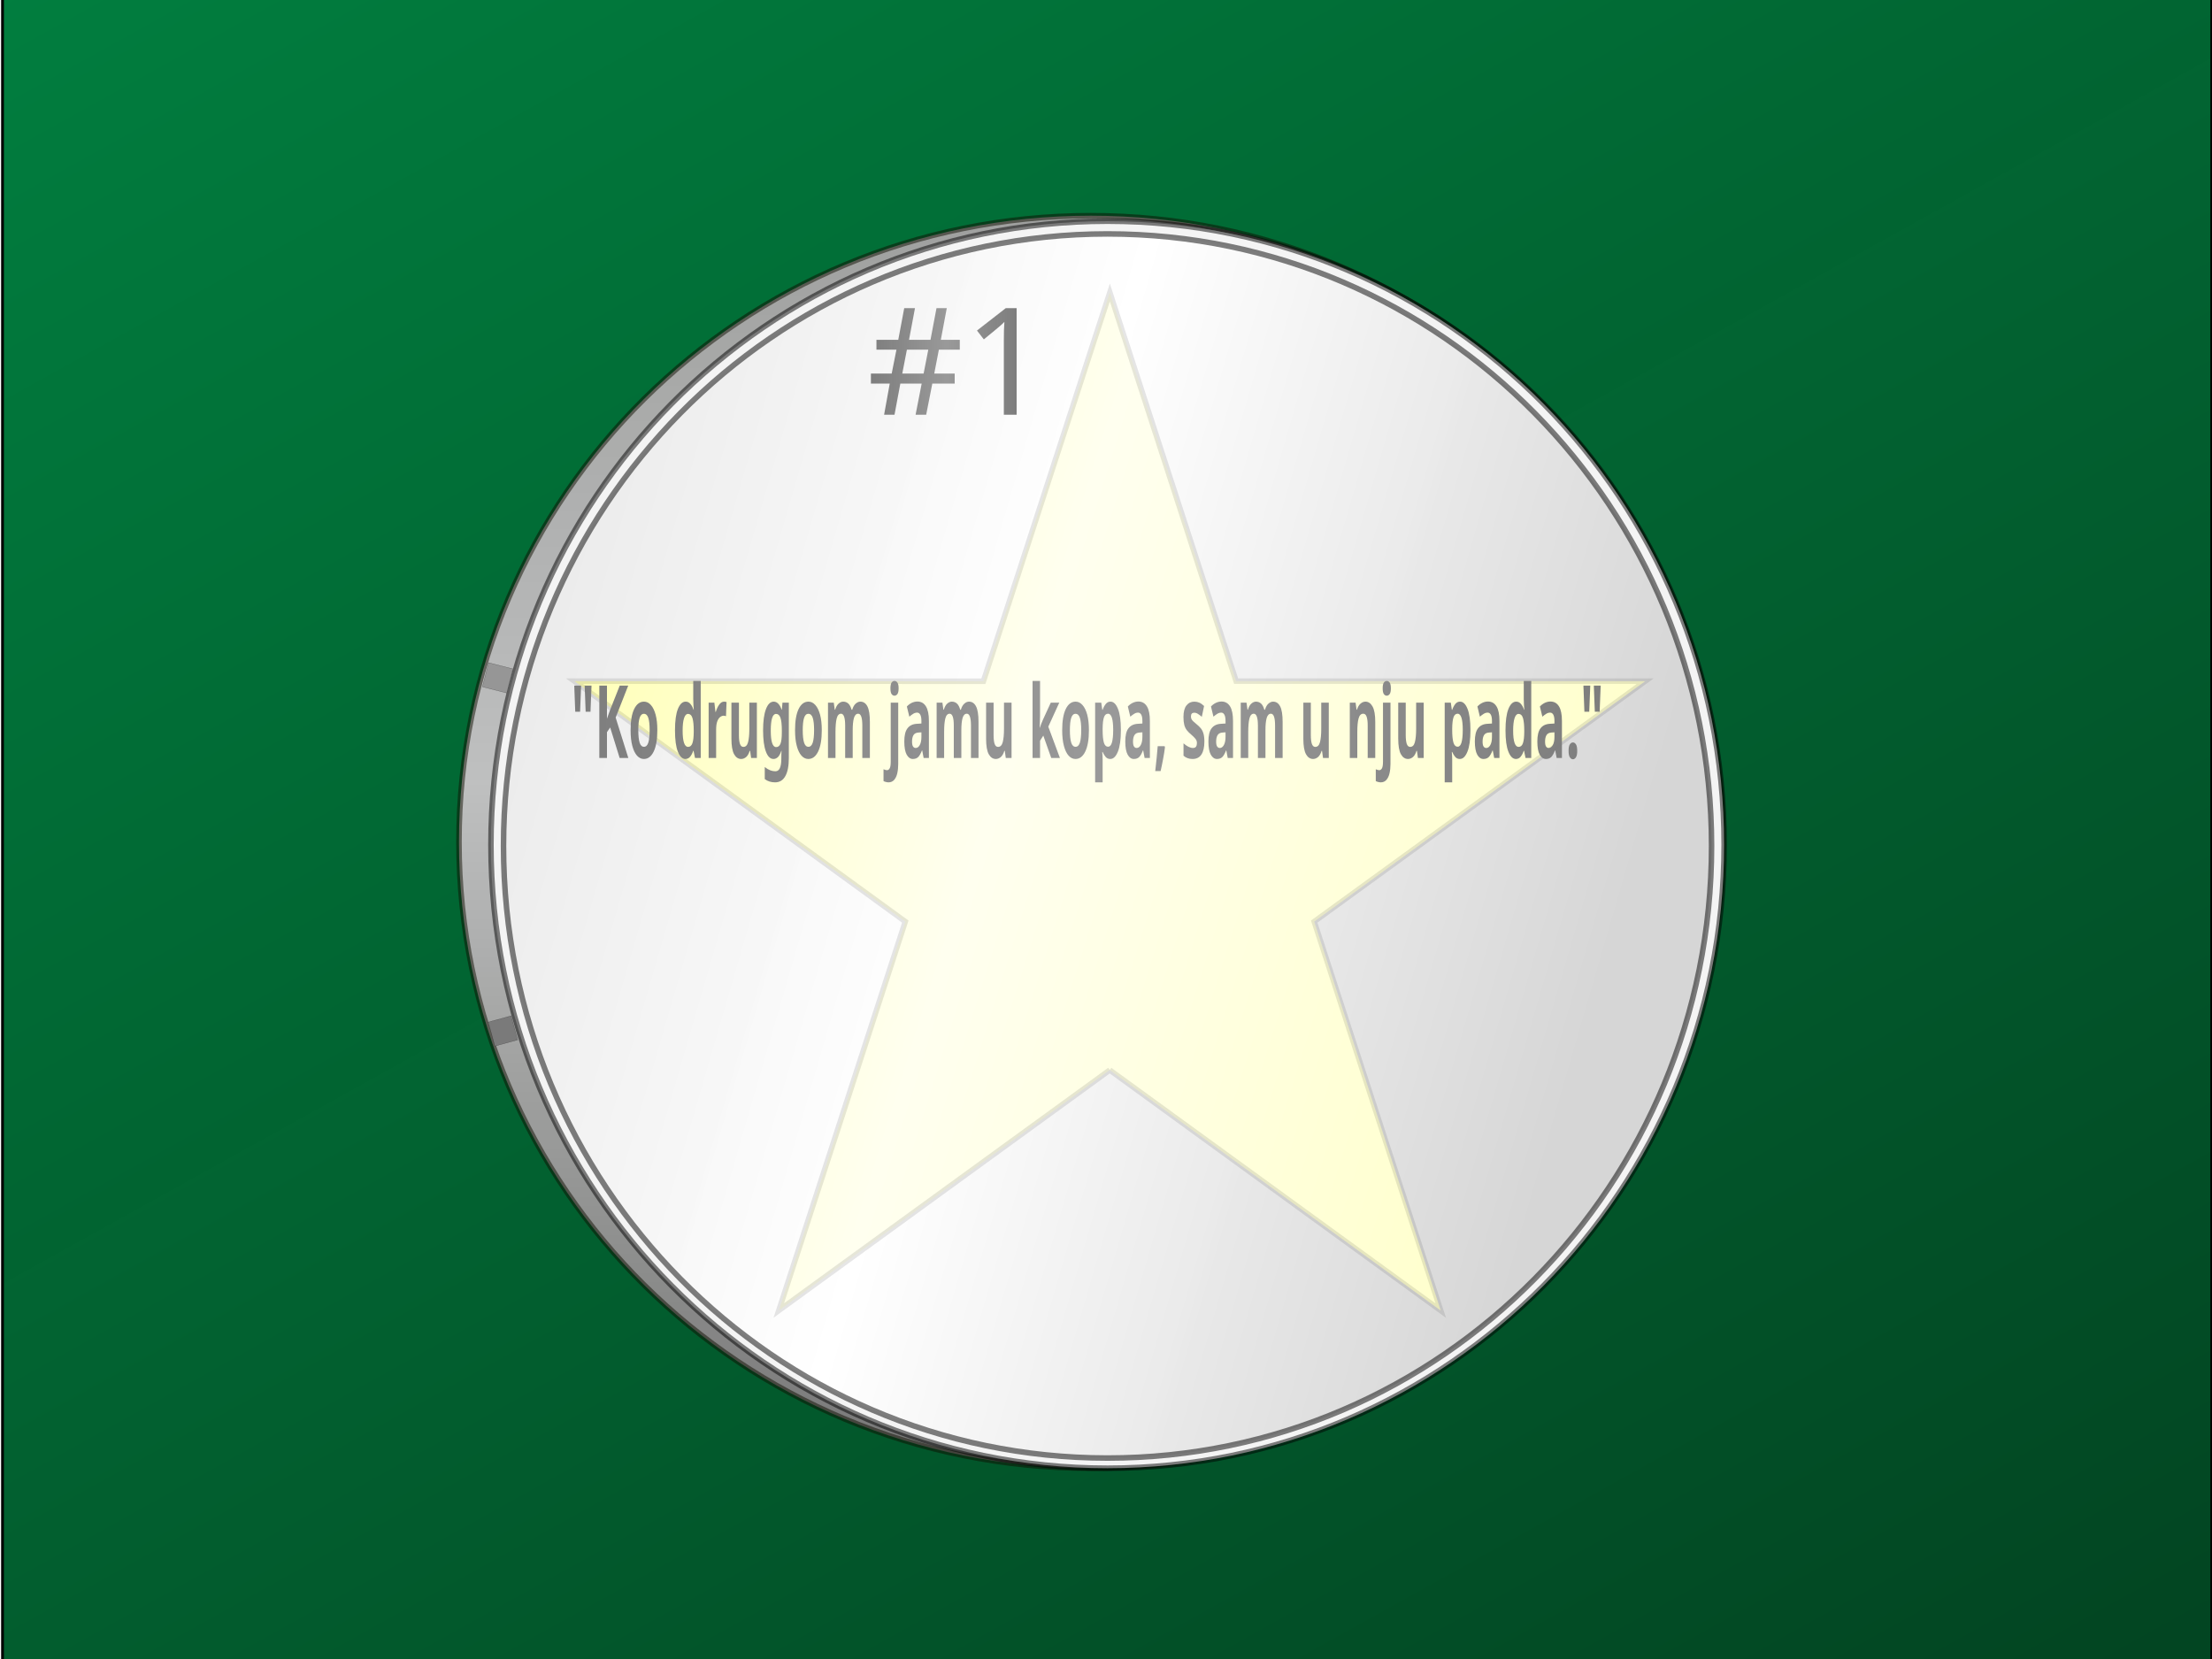
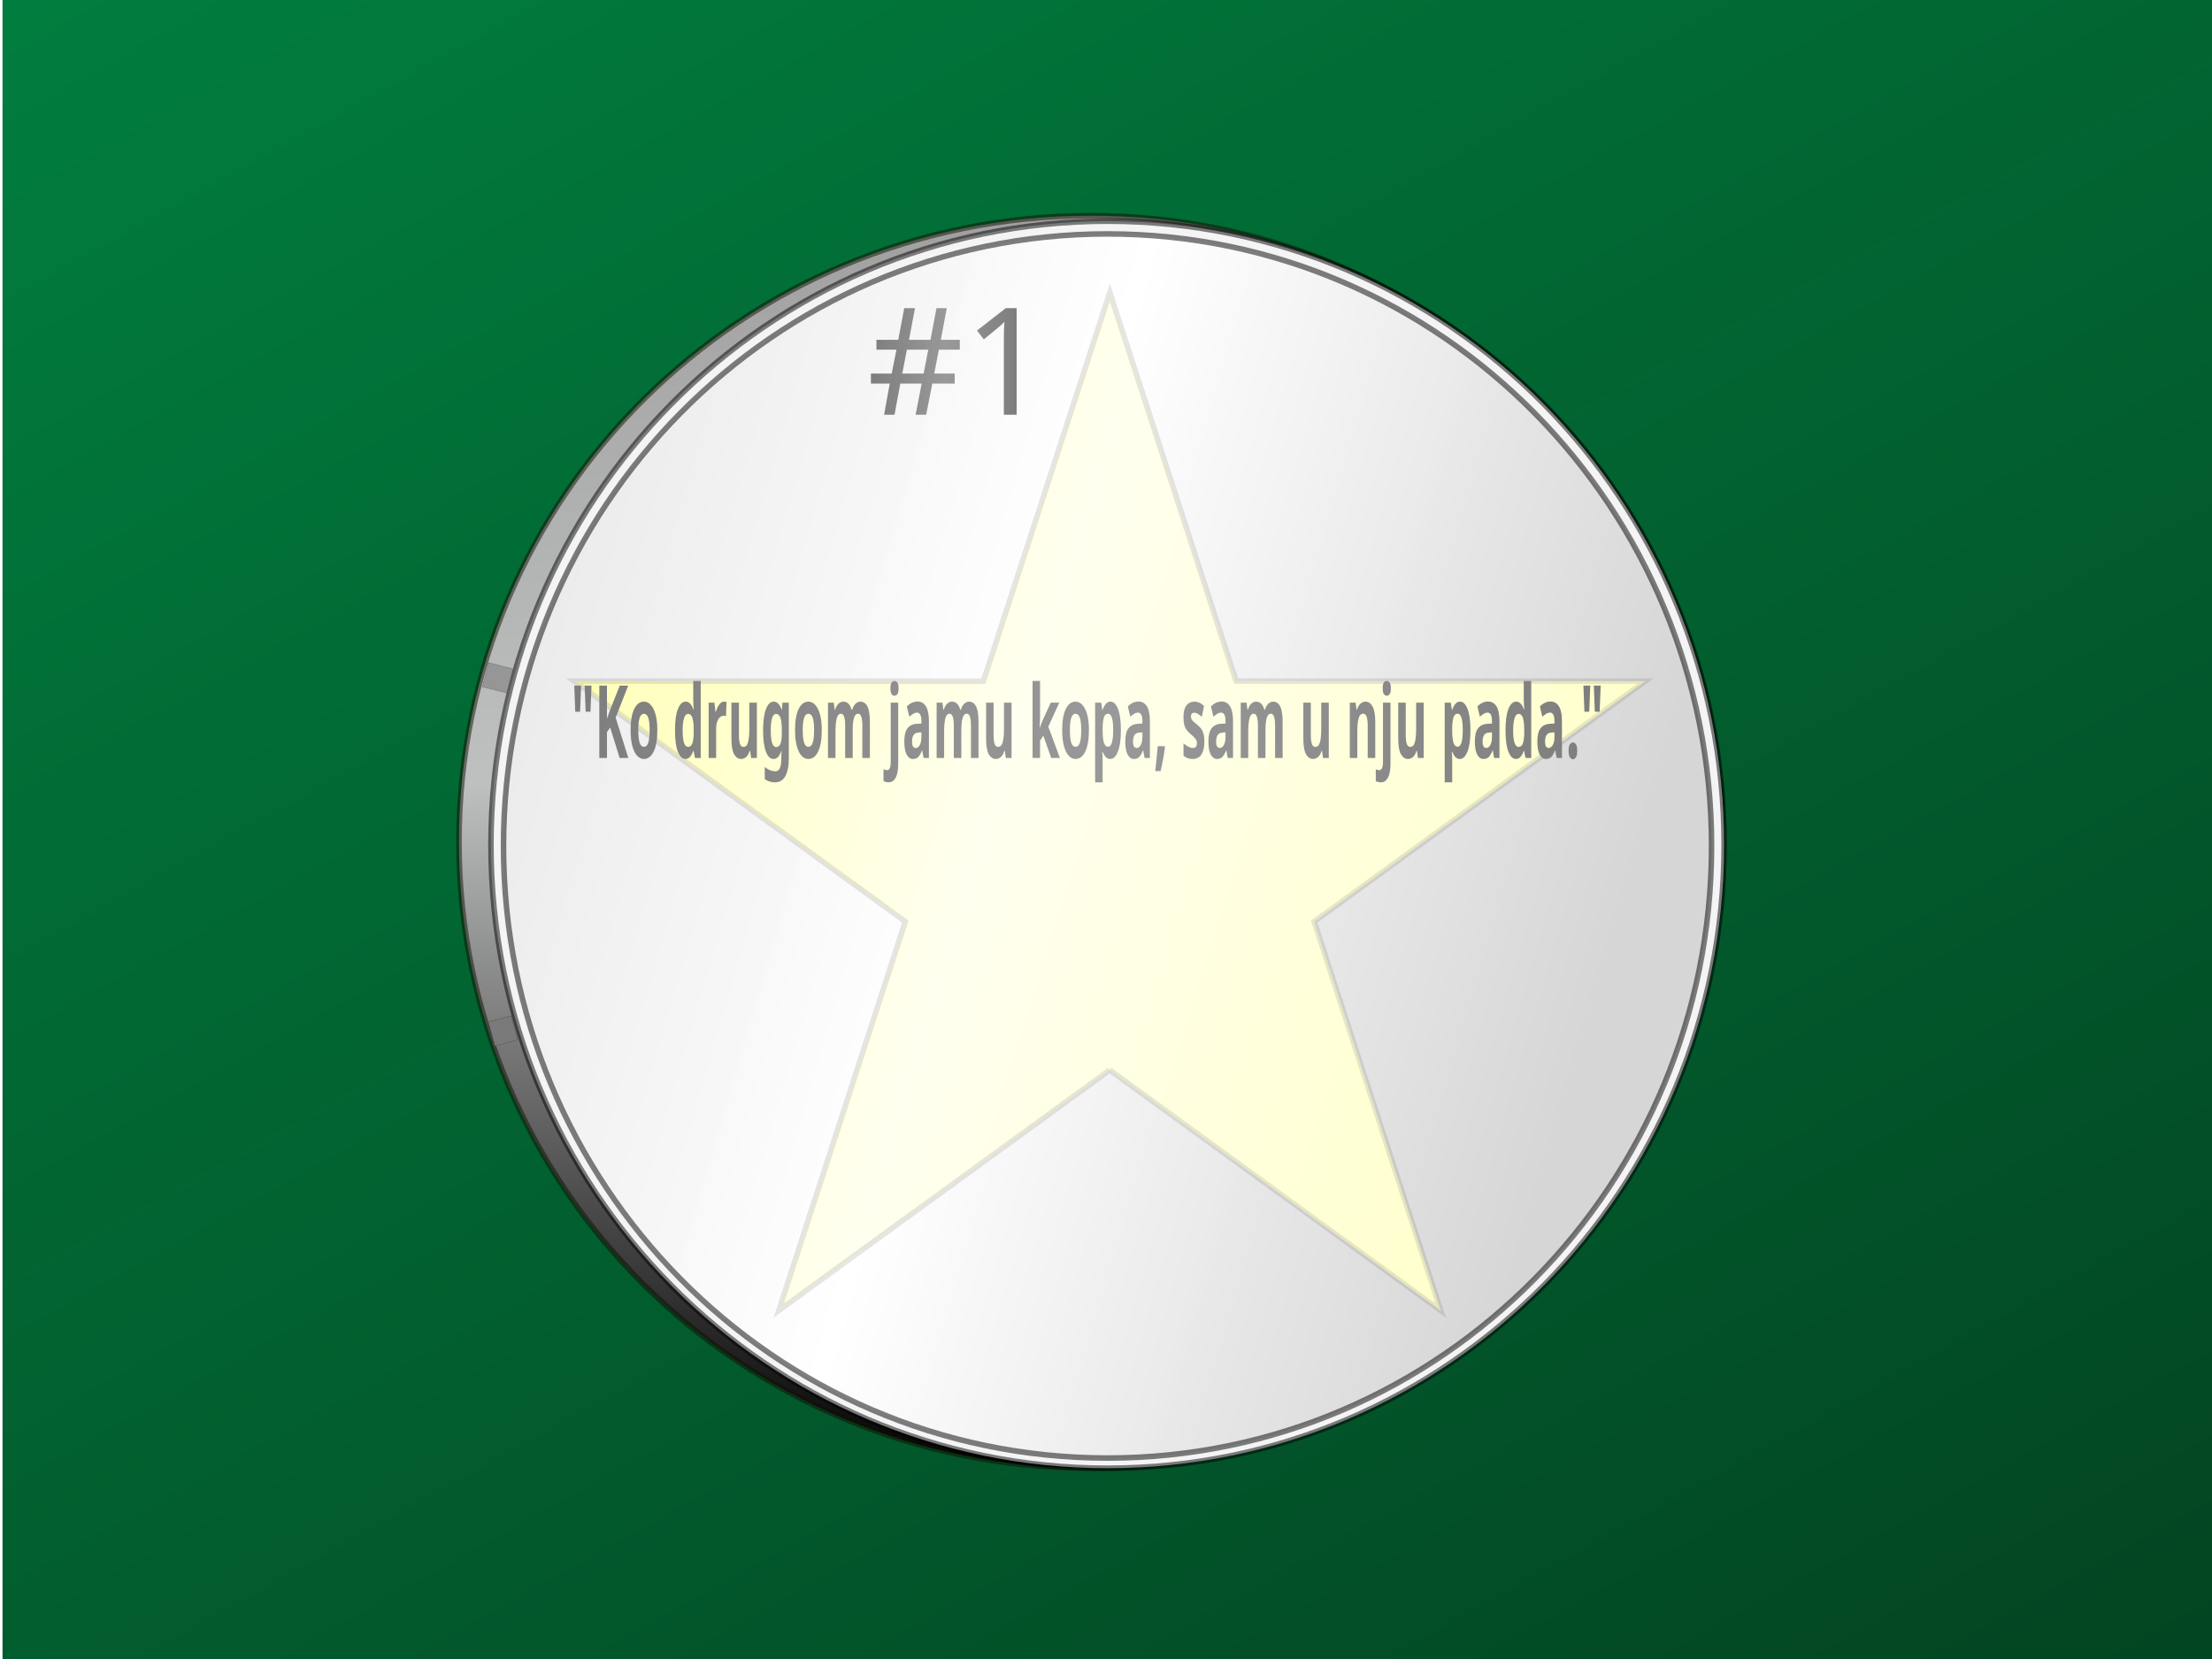
<svg xmlns="http://www.w3.org/2000/svg" width="800" height="600">
  <g>
-     <rect fill="url(#svg_90)" x="0.909" y="-28.182" width="799" height="800" id="svg_15" stroke="#000" />
+     <rect fill="url(#svg_90)" x="0.909" y="-28.182" width="800" height="800" id="svg_15" />
    <path stroke-width="2" stroke="#0f0f00" stroke-opacity="0.5" fill="url(#svg_29)" opacity="undefined" d="m394.5,531c-126.243,0 -228.5,-101.362 -228.5,-226.5c0,-125.138 102.257,-226.5 228.5,-226.5c126.243,0 228.5,101.362 228.5,226.5c0,125.138 -102.257,226.5 -228.5,226.5z" id="svg_17" />
    <path stroke-width="2" stroke-opacity="0.5" stroke="#000000" fill="#f4f4f4" opacity="undefined" d="m400.556,531c-123.204,0 -223,-100.914 -223,-225.5c0,-124.586 99.796,-225.5 223,-225.5c123.204,0 223,100.914 223,225.5c0,124.586 -99.796,225.5 -223,225.5z" id="svg_1" />
    <path stroke="#000000" stroke-width="2" stroke-opacity="0.5" fill="url(#svg_21)" opacity="undefined" d="m400.556,527.323c-120.693,0 -218.455,-99.063 -218.455,-221.363c0,-122.3 97.761,-221.363 218.455,-221.363c120.693,0 218.455,99.063 218.455,221.363c0,122.3 -97.761,221.363 -218.455,221.363z" id="svg_4" />
    <path stroke="#000000" id="svg_93" d="m401.352,387.004l-119.692,86.953l45.753,-140.655l-119.665,-86.953l147.917,0.027l39.313,-120.945l6.413,-19.643l45.673,140.561l147.958,0l-119.719,86.953l45.767,140.696l-119.719,-86.993l0,0z" stroke-opacity="0.1" stroke-width="2" fill="url(#svg_102)" />
    <text font-weight="bold" fill="url(#svg_23)" x="283.269" y="287.564" id="svg_18" stroke-width="0" font-size="16" font-family="'Cinzel'" text-anchor="start" xml:space="preserve" stroke="#000" transform="matrix(1.14169 0 0 2.29233 -116.913 -385.053)">"Ko drugom jamu kopa, sam u nju pada."</text>
    <rect transform="rotate(14.3186 179.985 245.156)" stroke-width="0.1" stroke="#000000" id="svg_2" height="9" width="9.068" y="240.656" x="175.45" stroke-opacity="0.5" fill="#969696" />
    <rect transform="rotate(-15.2478 181.91 372.863)" stroke="#000000" stroke-width="0.1" id="svg_3" height="9" width="8.532" y="368.363" x="177.644" stroke-opacity="0.5" fill="#7a7a7a" />
    <text xml:space="preserve" text-anchor="start" font-family="'Cinzel'" font-size="54" id="svg_27" y="150.001" x="313.638" stroke-width="0" stroke="#000" fill="url(#svg_23)">#1</text>
  </g>
  <defs>
    <linearGradient y2="0.297" x2="1" y1="0" x1="0" id="svg_21">
      <stop offset="0" stop-color="#e5e5e5" />
      <stop offset="0.496" stop-opacity="0.992" stop-color="#ffffff" />
      <stop offset="1" stop-opacity="0.996" stop-color="#d6d6d6" />
    </linearGradient>
    <linearGradient y2="0" x2="1" y1="0" x1="0" id="svg_23">
      <stop offset="0" stop-opacity="0.988" stop-color="#7c7c7c" />
      <stop offset="0.52" stop-opacity="0.996" stop-color="#999999" />
      <stop offset="1" stop-opacity="0.988" stop-color="#7c7c7c" />
      <stop offset="NaN" stop-opacity="0" stop-color="0" />
      <stop offset="NaN" stop-opacity="0" stop-color="0" />
      <stop offset="NaN" stop-opacity="0" stop-color="0" />
      <stop offset="NaN" stop-opacity="0" stop-color="0" />
      <stop offset="NaN" stop-opacity="0" stop-color="0" />
      <stop offset="NaN" stop-opacity="0" stop-color="0" />
      <stop offset="NaN" stop-opacity="0" stop-color="0" />
      <stop offset="NaN" stop-opacity="0" stop-color="0" />
      <stop offset="NaN" stop-opacity="0" stop-color="0" />
      <stop offset="NaN" stop-opacity="0" stop-color="0" />
      <stop offset="NaN" stop-opacity="0" stop-color="0" />
      <stop offset="NaN" stop-opacity="0" stop-color="0" />
    </linearGradient>
    <linearGradient spreadMethod="pad" y2="0" x2="0" y1="1" x1="0" id="svg_29">
-       <stop offset="0" stop-opacity="0.996" stop-color="#777777" />
+       <stop offset="0" stop-opacity="0.996" stop-color="#00000" />
      <stop offset="0.547" stop-opacity="0.988" stop-color="#c1c1c1" />
      <stop offset="1" stop-opacity="0.992" stop-color="#a0a0a0" />
      <stop offset="NaN" stop-opacity="0" stop-color="0" />
      <stop offset="NaN" stop-opacity="0" stop-color="0" />
      <stop offset="NaN" stop-opacity="0" stop-color="0" />
      <stop offset="NaN" stop-opacity="0" stop-color="0" />
      <stop offset="NaN" stop-opacity="0" stop-color="0" />
      <stop offset="NaN" stop-opacity="0" stop-color="0" />
      <stop offset="NaN" stop-opacity="0" stop-color="0" />
      <stop offset="NaN" stop-opacity="0" stop-color="0" />
      <stop offset="NaN" stop-opacity="0" stop-color="0" />
      <stop offset="NaN" stop-opacity="0" stop-color="0" />
      <stop offset="NaN" stop-opacity="0" stop-color="0" />
      <stop offset="NaN" stop-opacity="0" stop-color="0" />
      <stop offset="NaN" stop-opacity="0" stop-color="0" />
      <stop offset="NaN" stop-opacity="0" stop-color="0" />
      <stop offset="NaN" stop-opacity="0" stop-color="0" />
      <stop offset="NaN" stop-opacity="0" stop-color="0" />
      <stop offset="NaN" stop-opacity="0" stop-color="0" />
      <stop offset="NaN" stop-opacity="0" stop-color="0" />
      <stop offset="NaN" stop-opacity="0" stop-color="0" />
      <stop offset="NaN" stop-opacity="0" stop-color="0" />
      <stop offset="NaN" stop-opacity="0" stop-color="0" />
    </linearGradient>
    <linearGradient y2="1" x2="0.555" y1="0" x1="0" id="svg_90">
      <stop offset="0" stop-opacity="0.996" stop-color="#007f3f" />
      <stop offset="1" stop-opacity="0.992" stop-color="#004420" />
    </linearGradient>
    <linearGradient y2="0.297" x2="1" y1="0" x1="0" id="svg_102">
      <stop stop-opacity="0.996" offset="0" stop-color="#ffffaa" />
      <stop offset="0.496" stop-opacity="0.992" stop-color="#ffffef" />
      <stop offset="1" stop-opacity="0.992" stop-color="#ffffce" />
    </linearGradient>
  </defs>
</svg>
